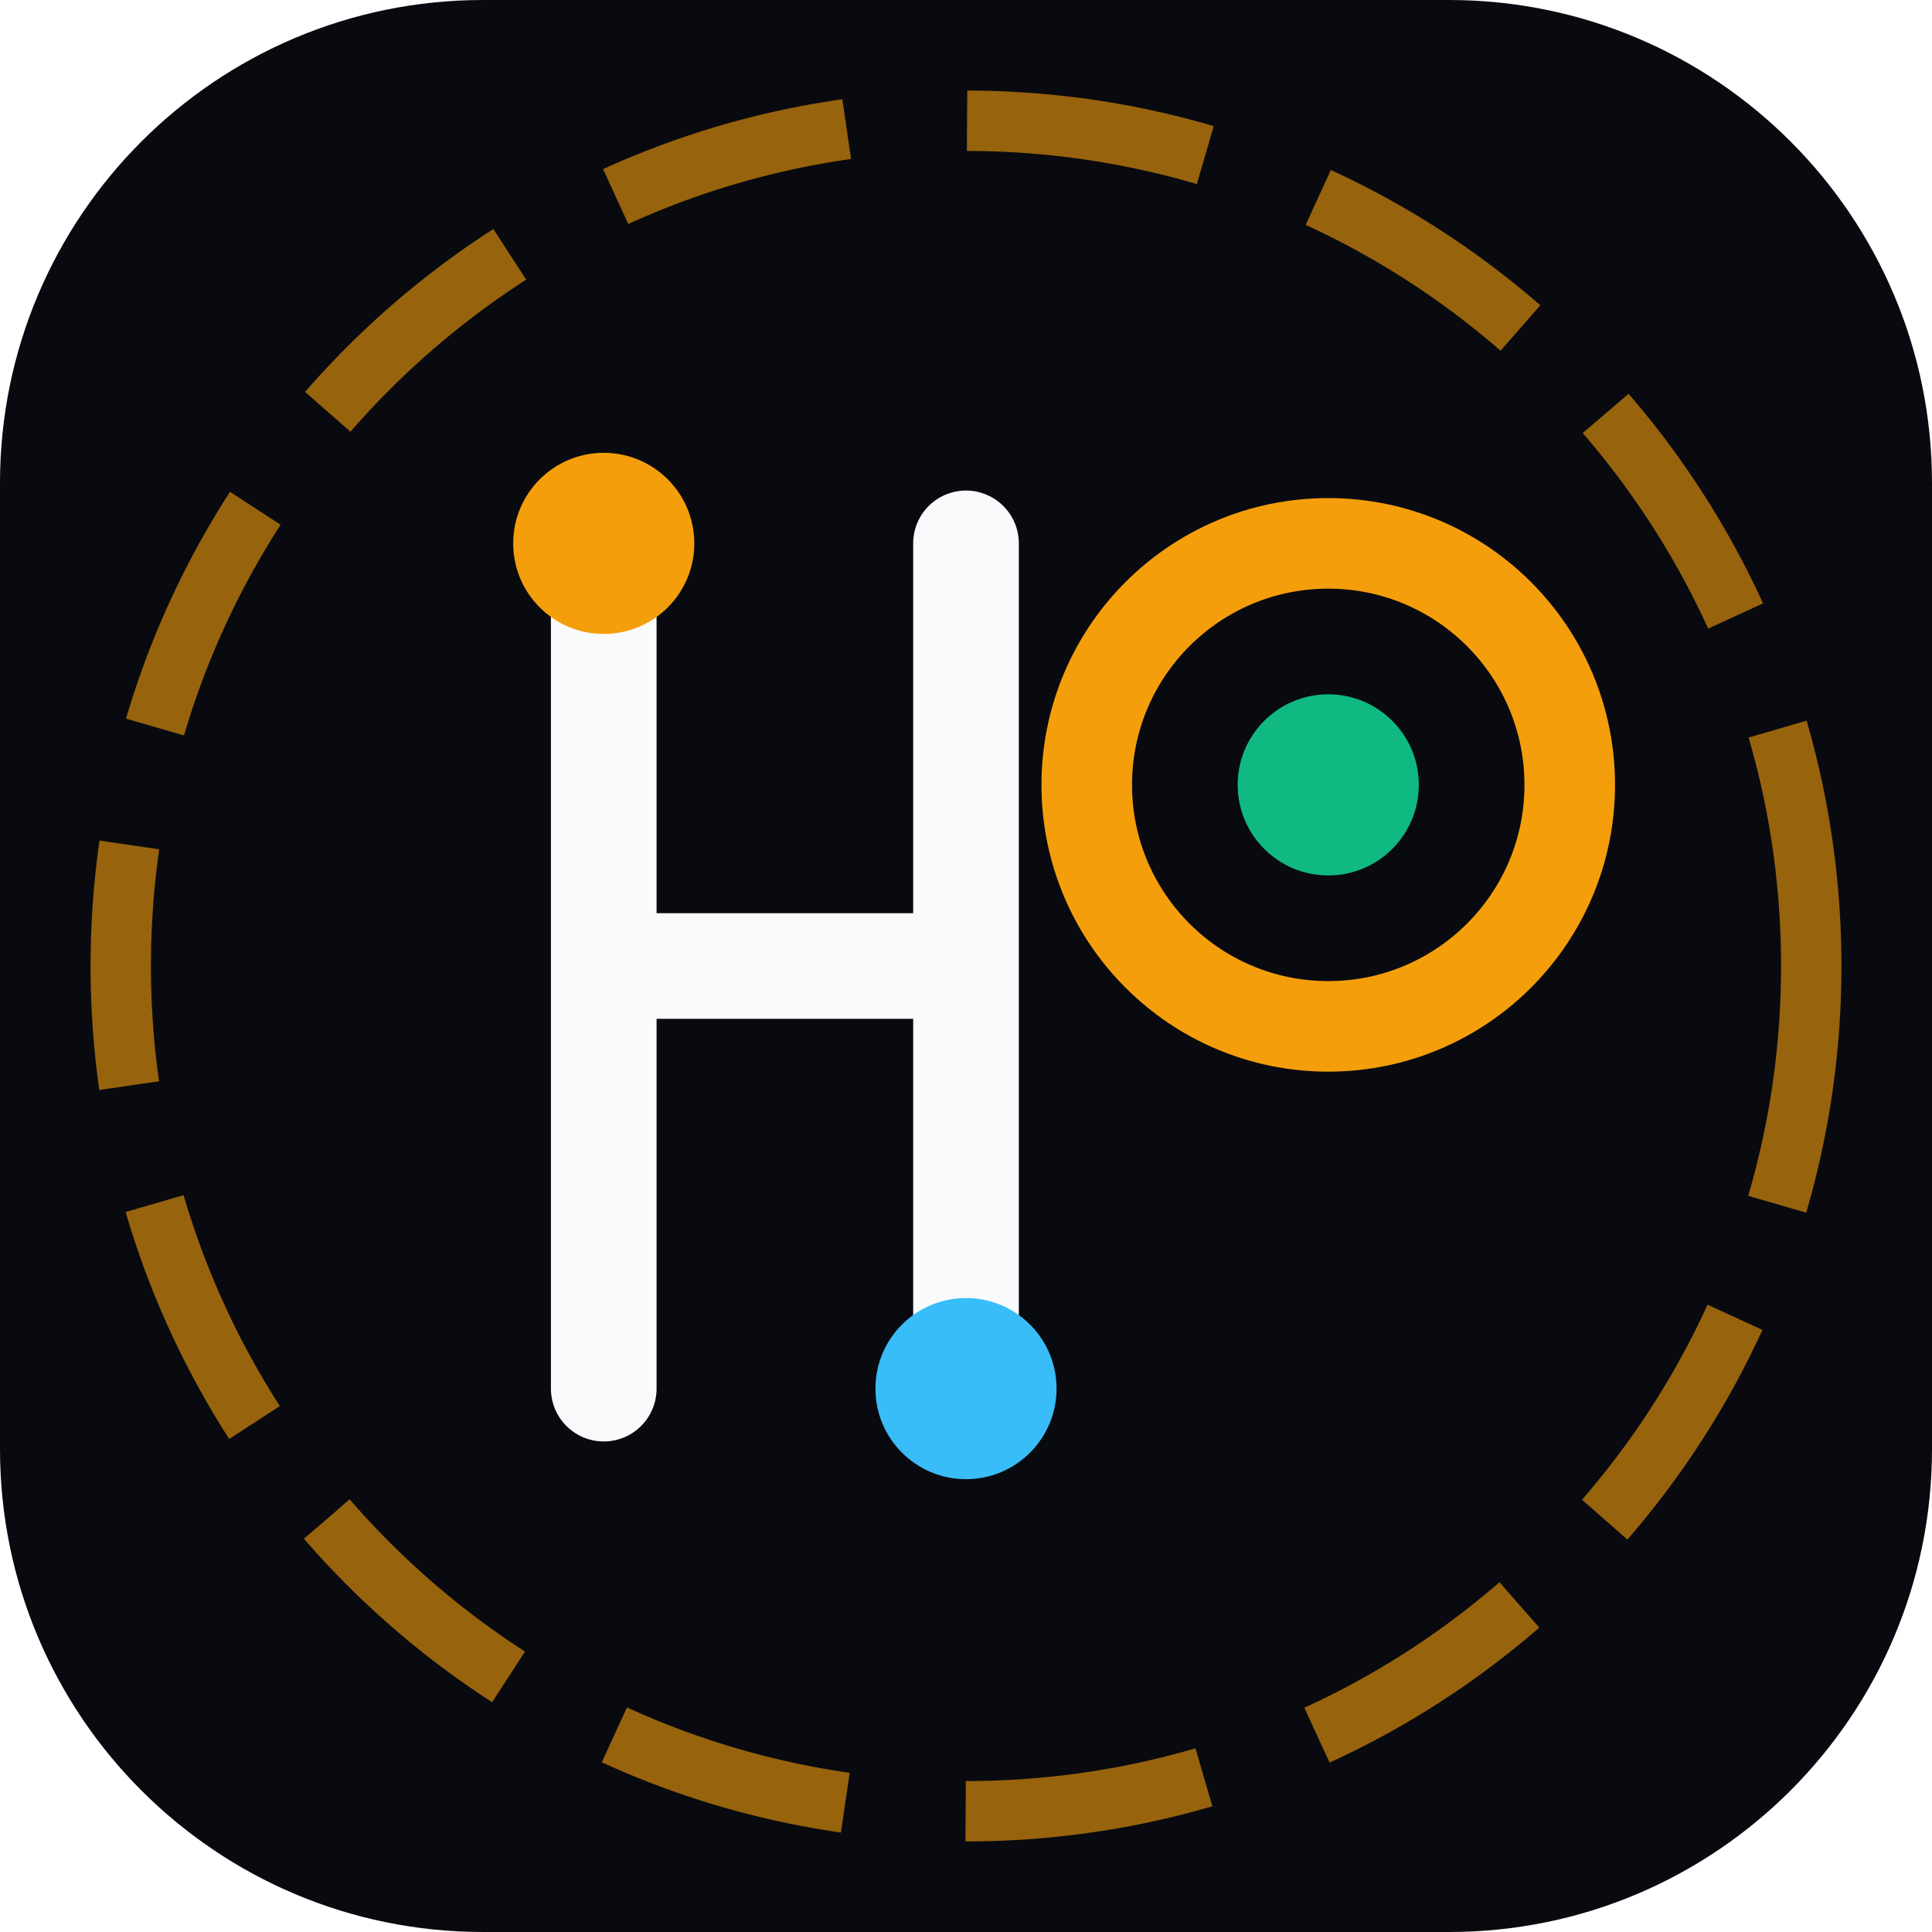
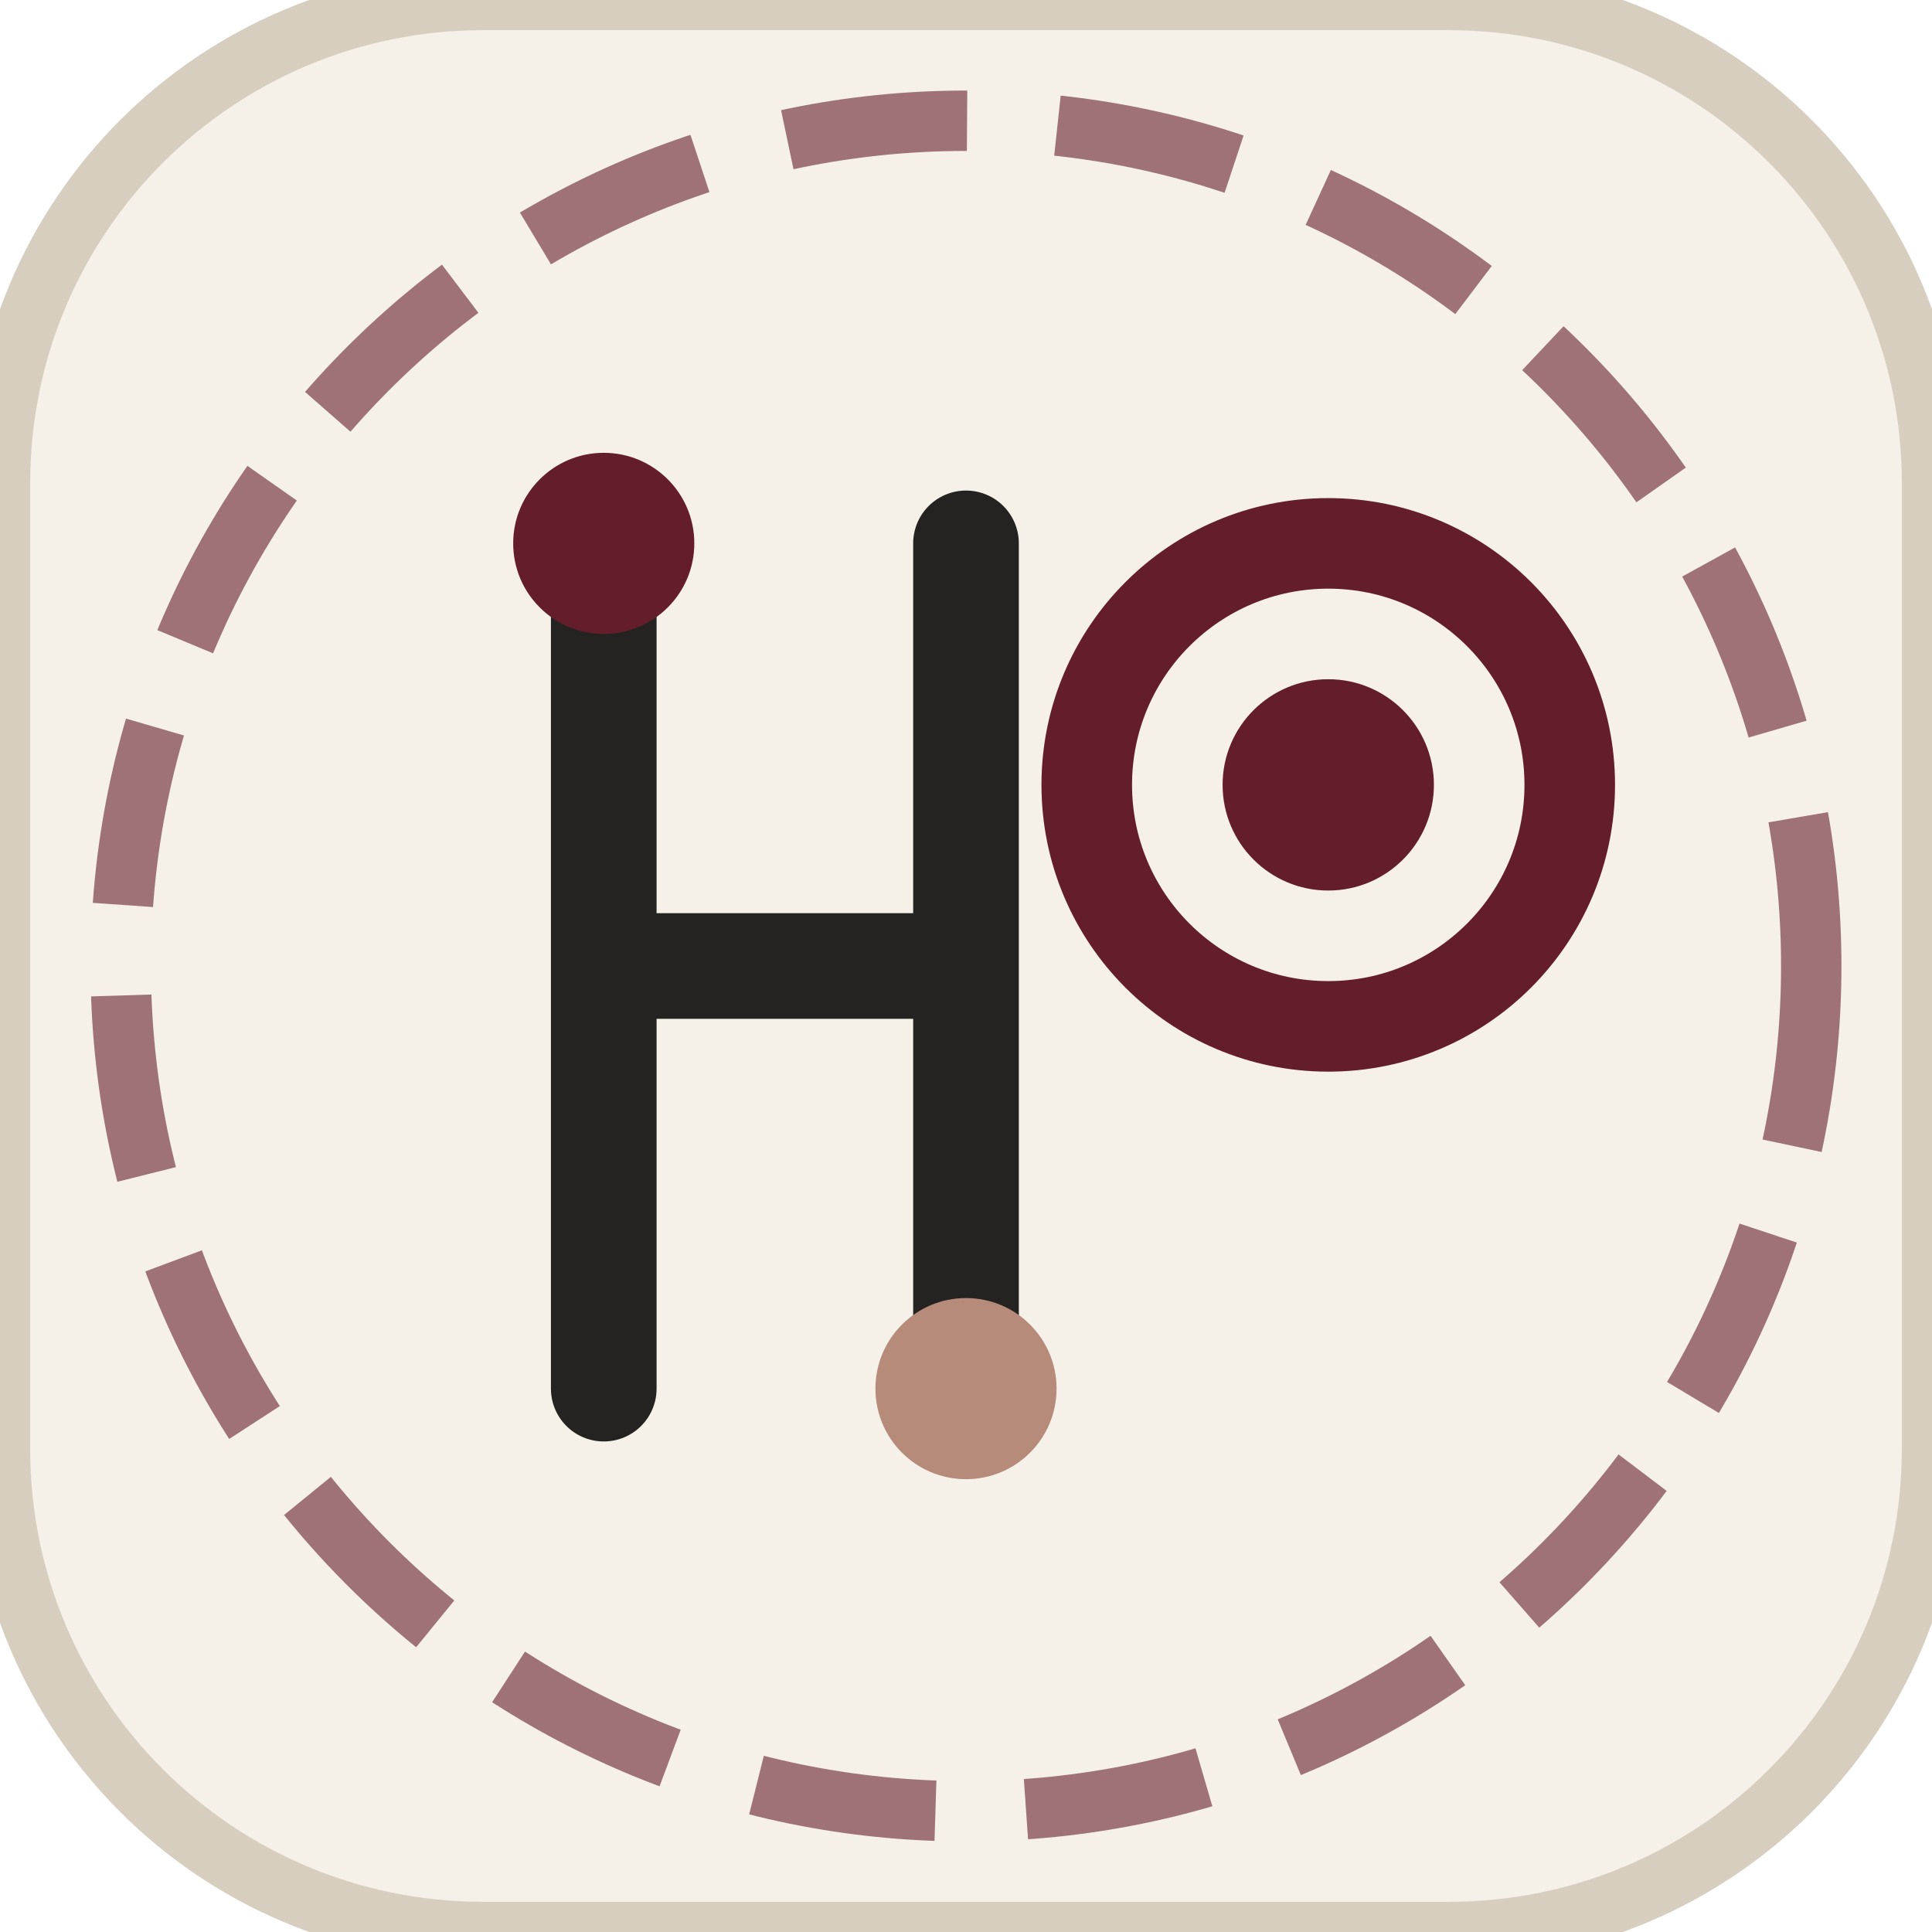
<svg xmlns="http://www.w3.org/2000/svg" viewBox="0 0 64 64">
-   <rect width="64" height="64" rx="16" fill="#090a0f" />
-   <circle cx="32" cy="32" r="28" fill="none" stroke="#f59e0b" stroke-width="2" stroke-dasharray="8 4" opacity="0.6" />
-   <path d="M 20 18 L 20 46 M 20 32 L 32 32 M 32 18 L 32 46" stroke="#f8fafc" stroke-width="3.5" stroke-linecap="round" />
-   <circle cx="44" cy="26" r="8" fill="none" stroke="#f59e0b" stroke-width="3" />
-   <circle cx="20" cy="18" r="3" fill="#f59e0b" />
-   <circle cx="32" cy="46" r="3" fill="#38bdf8" />
-   <circle cx="44" cy="26" r="3" fill="#10b981" />
+   <rect width="64" height="64" rx="16" fill="#F5F0E8" stroke="#D8CEBF" stroke-width="2" />
+   <circle cx="32" cy="32" r="28" fill="none" stroke="#641E2B" stroke-width="2" stroke-dasharray="6 3" opacity="0.6" />
+   <path d="M 20 18 L 20 46 M 20 32 L 32 32 M 32 18 L 32 46" stroke="#252321" stroke-width="3.5" stroke-linecap="round" />
+   <circle cx="44" cy="26" r="8" fill="none" stroke="#641E2B" stroke-width="3" />
+   <circle cx="20" cy="18" r="3" fill="#641E2B" />
+   <circle cx="32" cy="46" r="3" fill="#B78B79" />
+   <circle cx="44" cy="26" r="3.5" fill="#641E2B" />
</svg>
